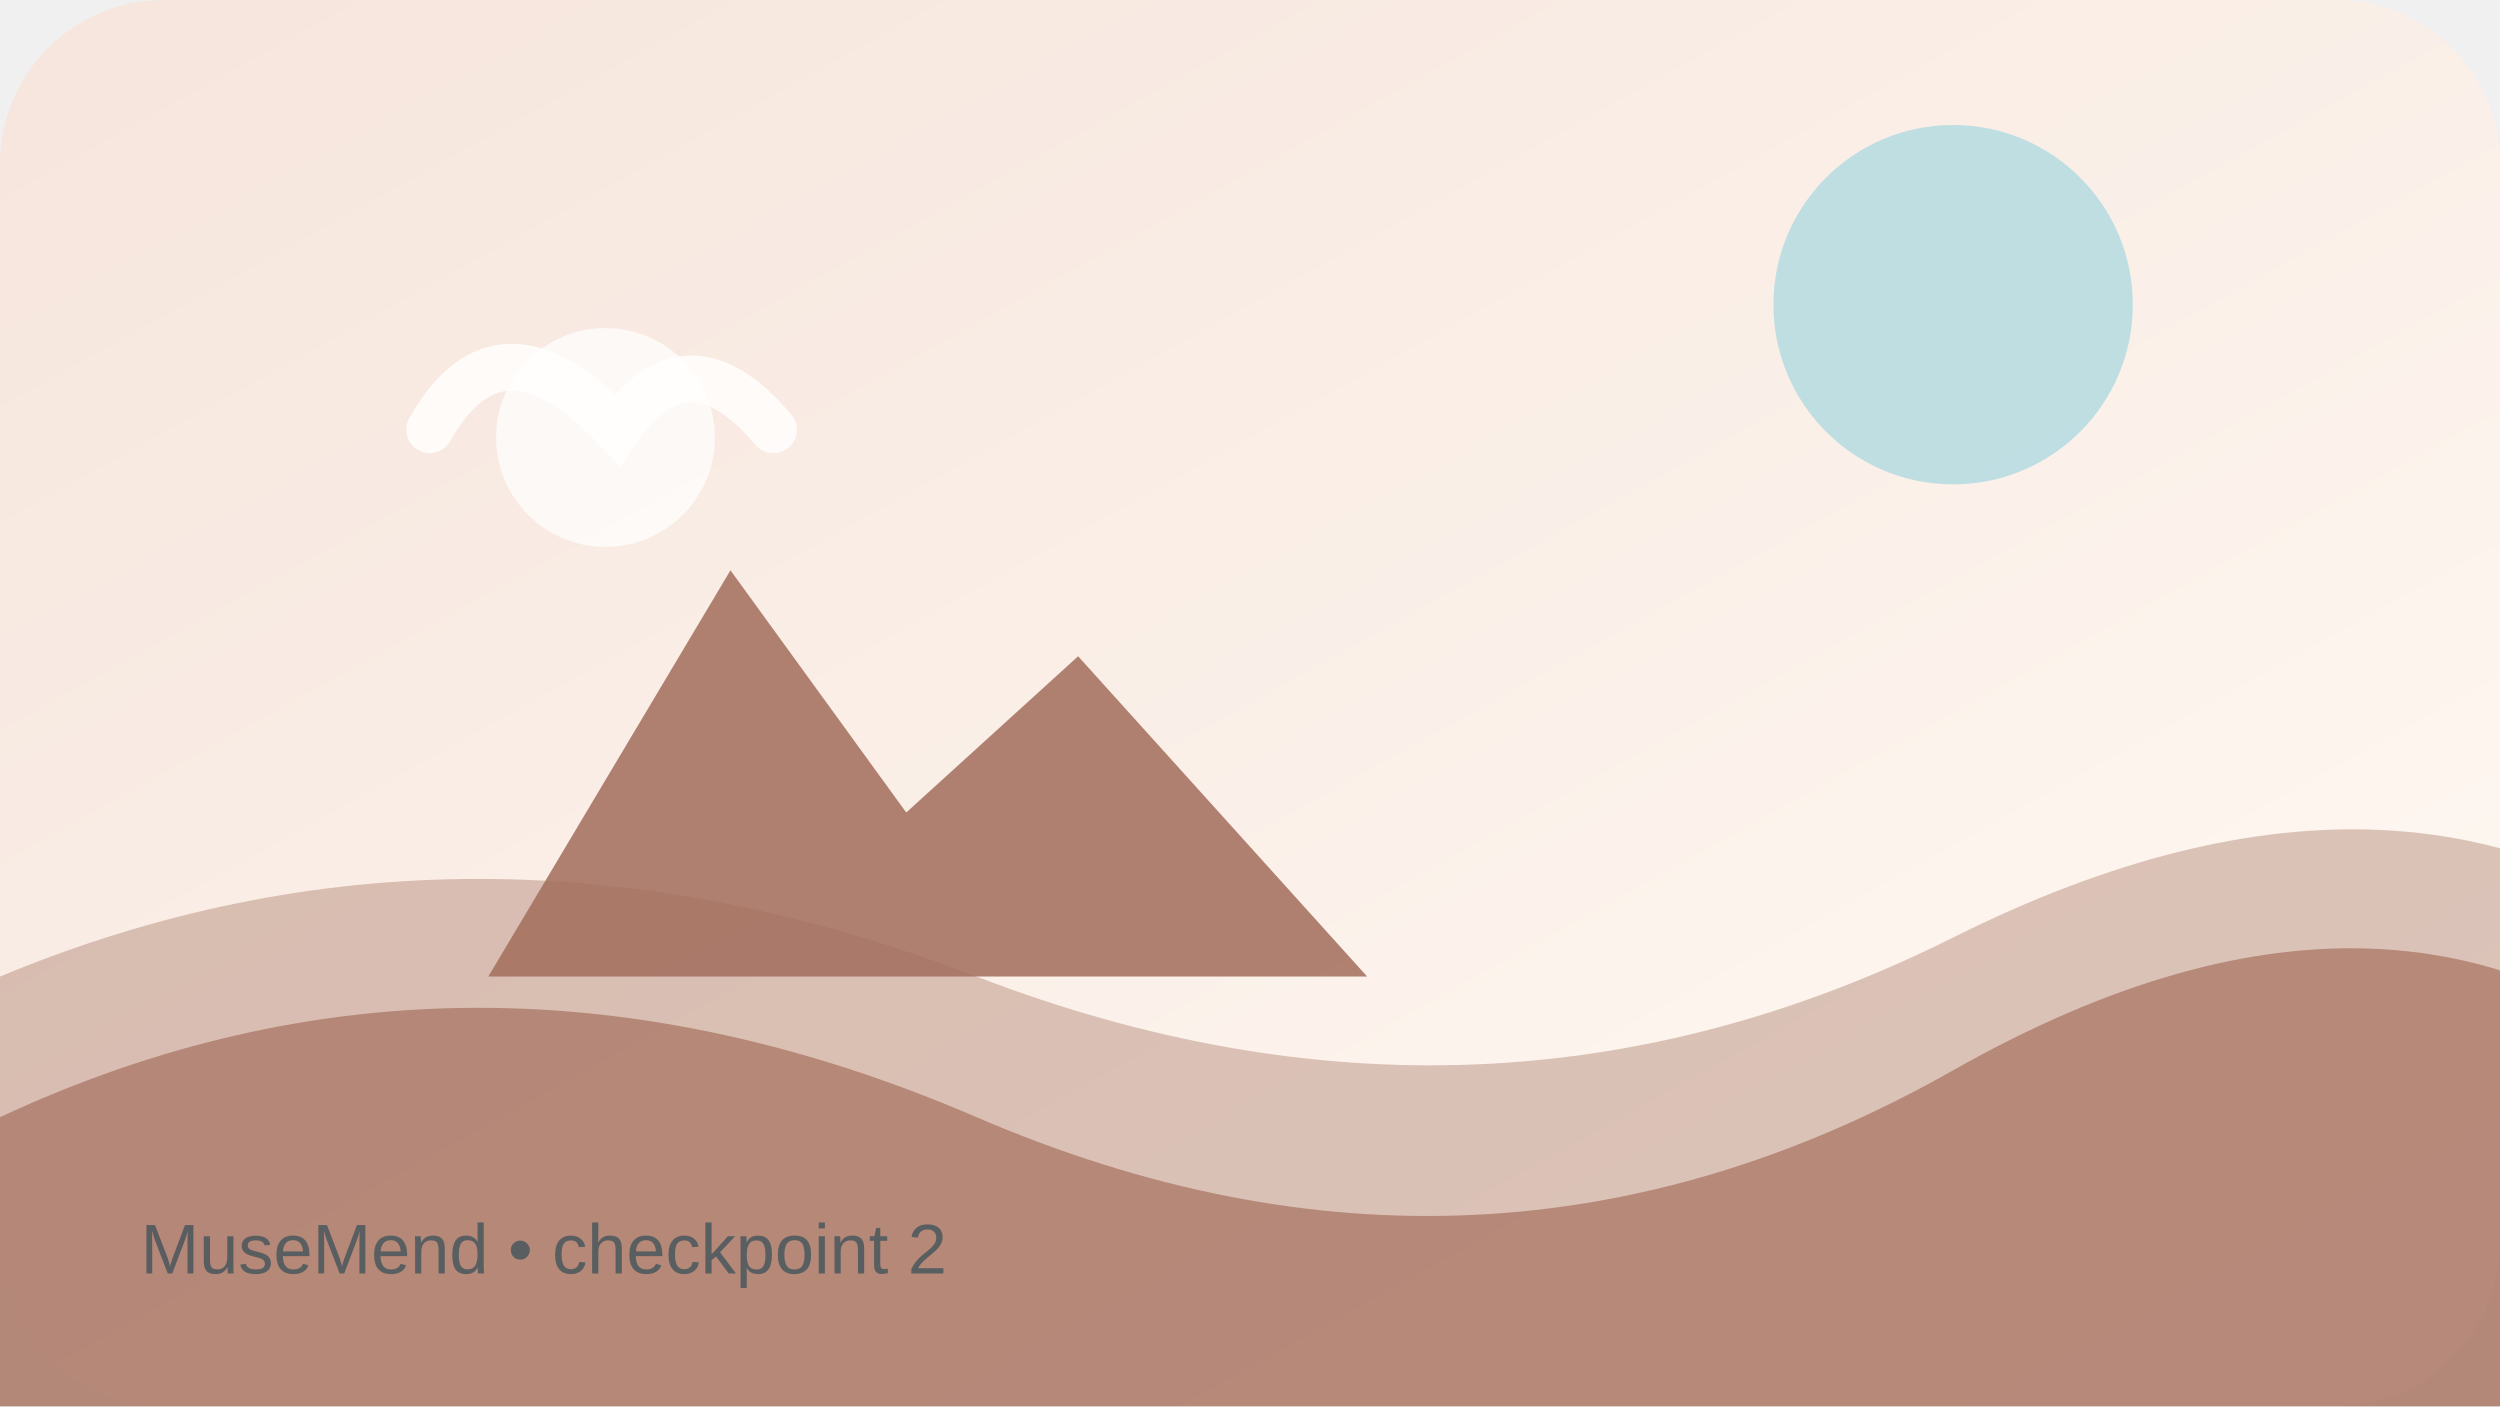
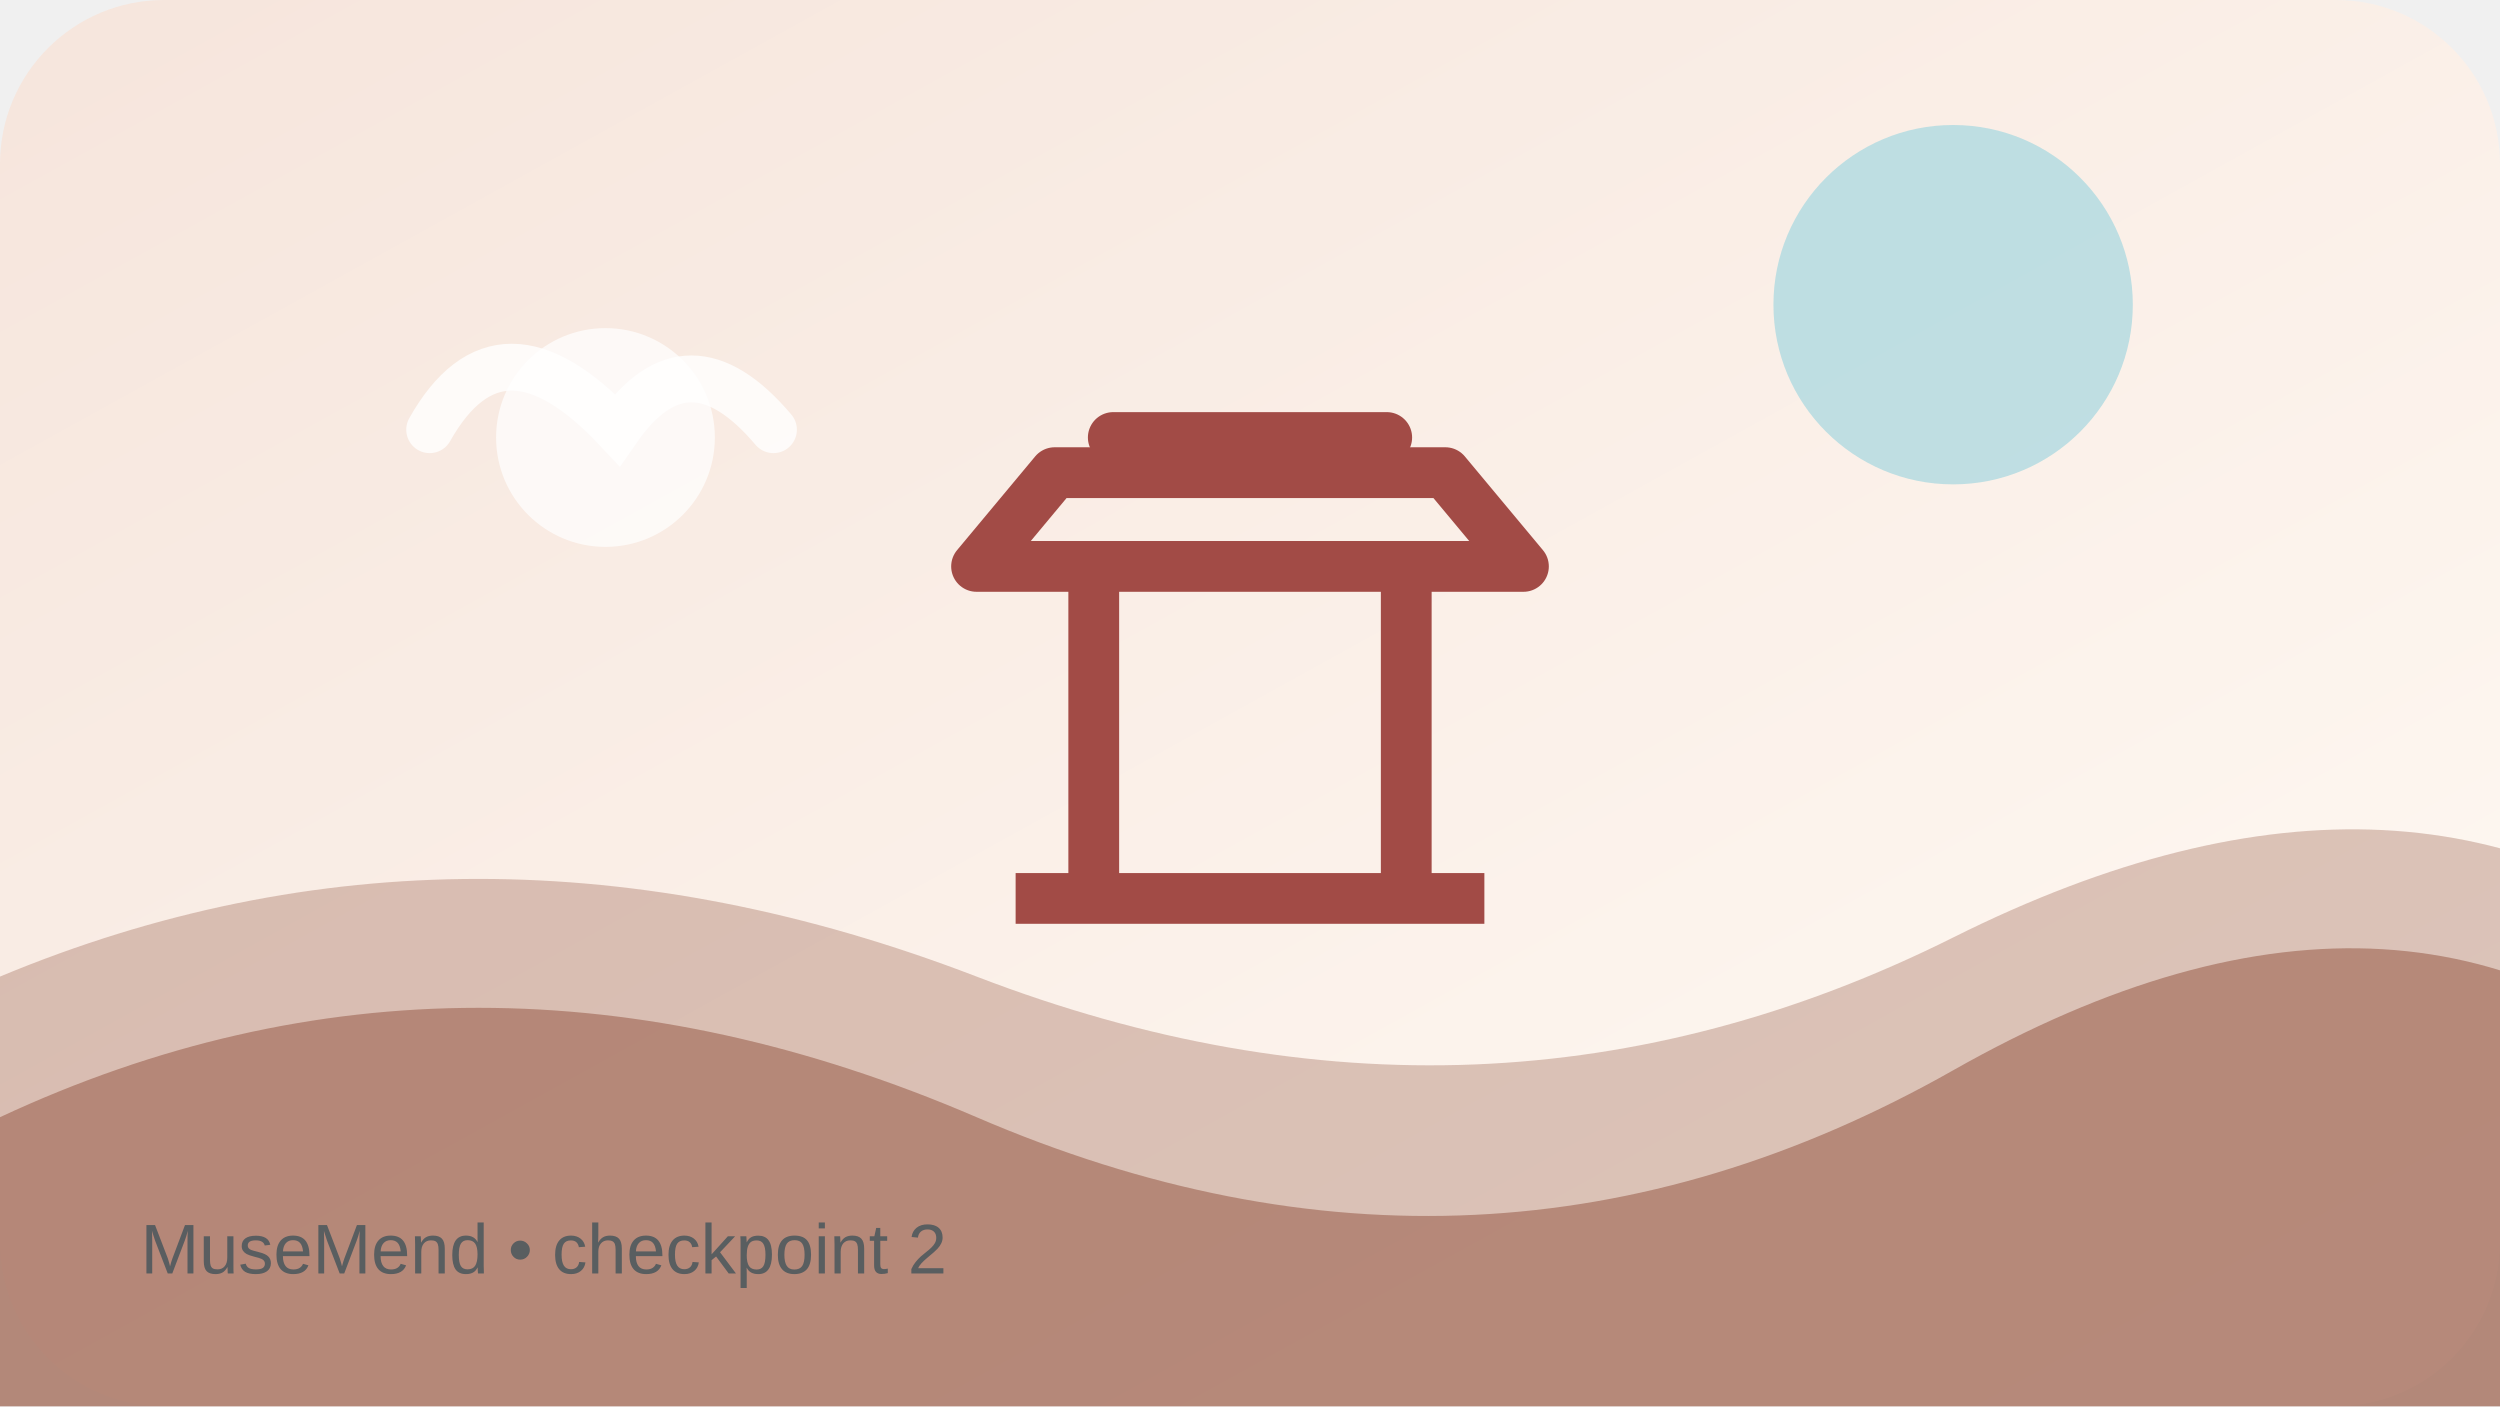
<svg xmlns="http://www.w3.org/2000/svg" viewBox="0 0 640 360">
  <defs>
    <linearGradient id="g" x1="0" x2="1" y1="0" y2="1">
      <stop stop-color="#f6e5dc" />
      <stop offset="1" stop-color="#fffaf4" />
    </linearGradient>
  </defs>
  <rect width="640" height="360" rx="42" fill="url(#g)" />
  <circle cx="500" cy="78" r="46" fill="#b6dce1" opacity=".88" />
  <path d="M0 250 Q120 200 250 250 T500 240 T700 250 V360 H0Z" fill="#a46e5d" opacity=".38" />
  <path d="M0 286 Q120 230 250 286 T500 274 T700 286 V360 H0Z" fill="#a46e5d" opacity=".68" />
-   <path d="M125 250 l62-104 45 62 44-40 74 82z" fill="#a46e5d" opacity=".86" />
+   <path d="M260 230h120M280 230V145m80 85V145M250 145h140l-20-24H270z" fill="none" stroke="#a24b46" stroke-width="13" stroke-linejoin="round" />
+   <path d="M285 112h70" stroke="#a24b46" stroke-width="13" stroke-linecap="round" />
  <circle cx="155" cy="112" r="28" fill="#ffffff" opacity=".72" />
  <path d="M110 110 q18-32 48 0 q18-26 40 0" fill="none" stroke="#ffffff" stroke-width="12" stroke-linecap="round" opacity=".8" />
  <text x="36" y="326" font-family="Arial,sans-serif" font-size="18" fill="#324b55" opacity=".7">MuseMend • checkpoint 2</text>
</svg>
